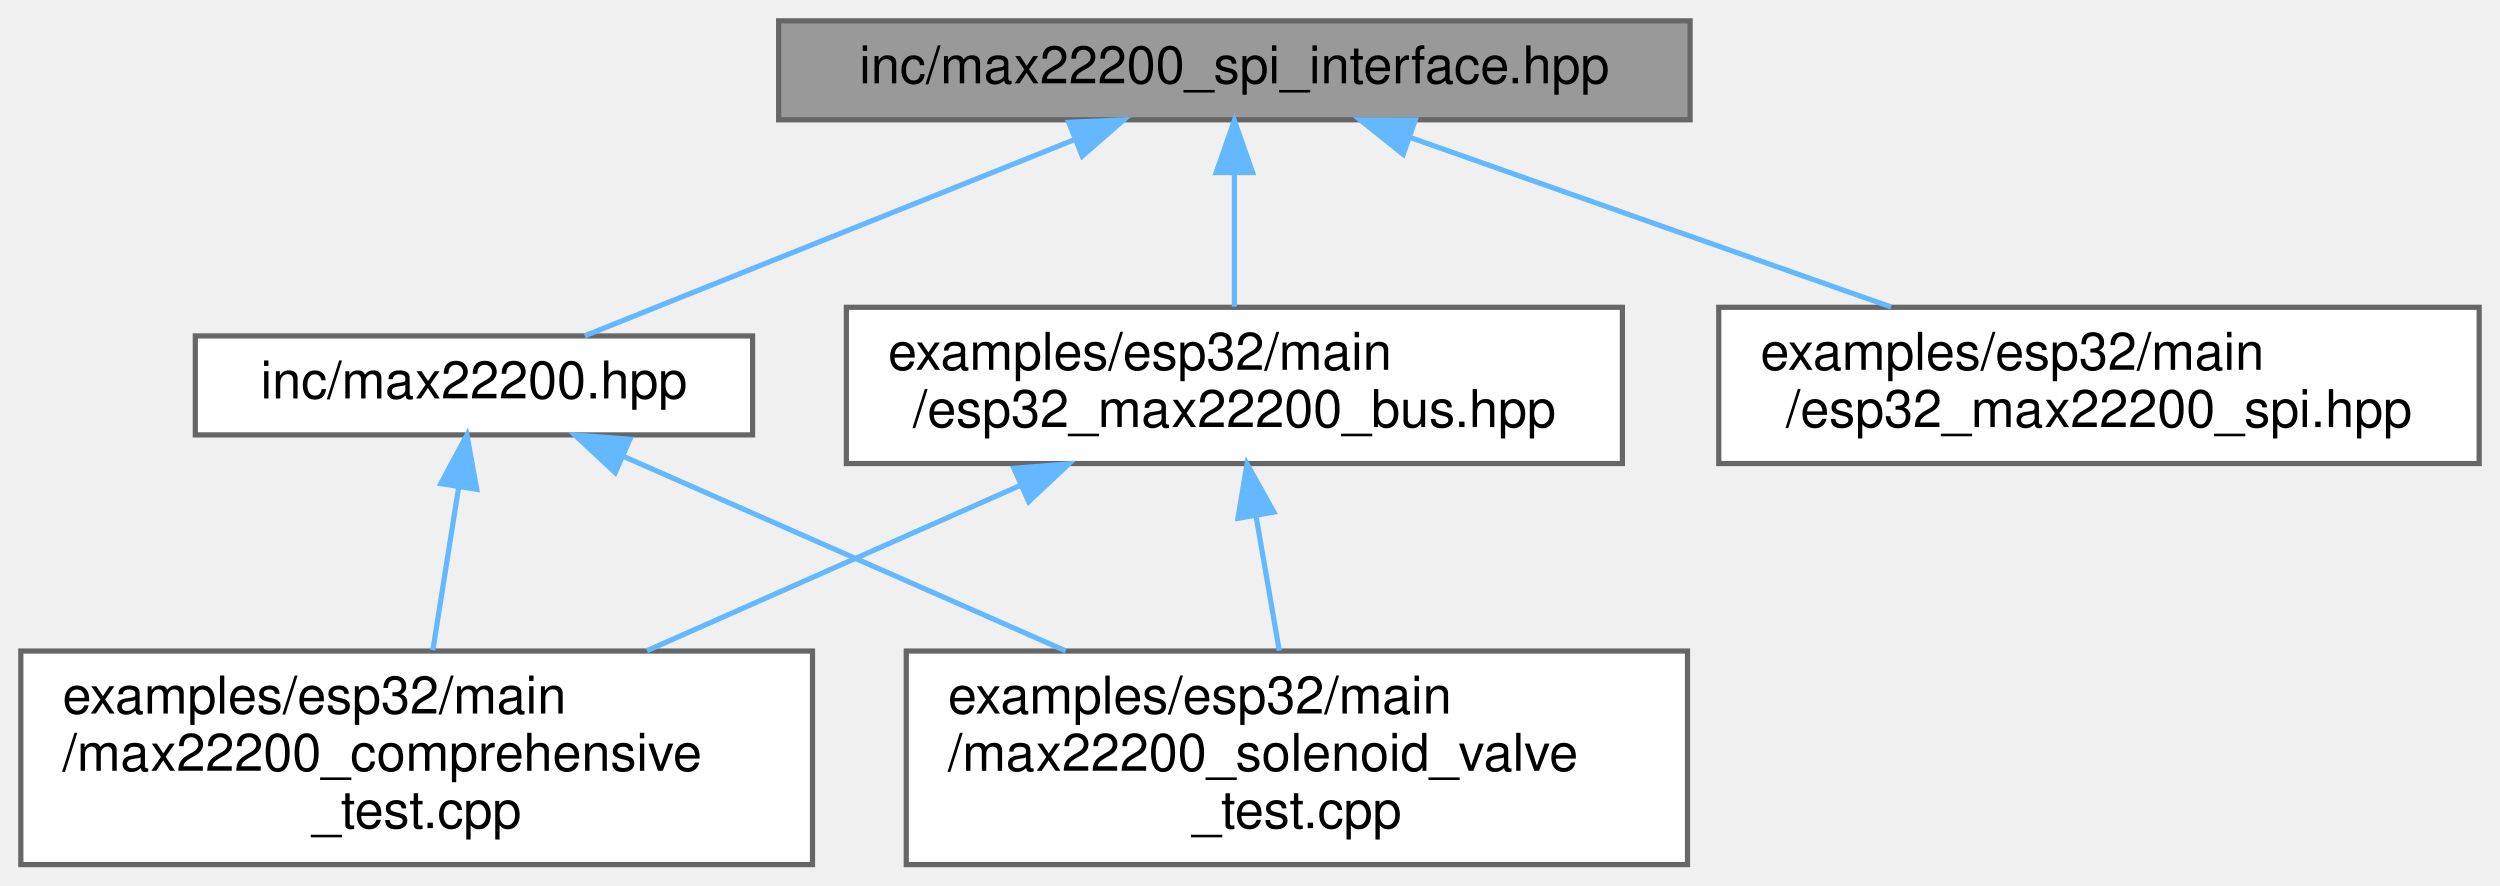
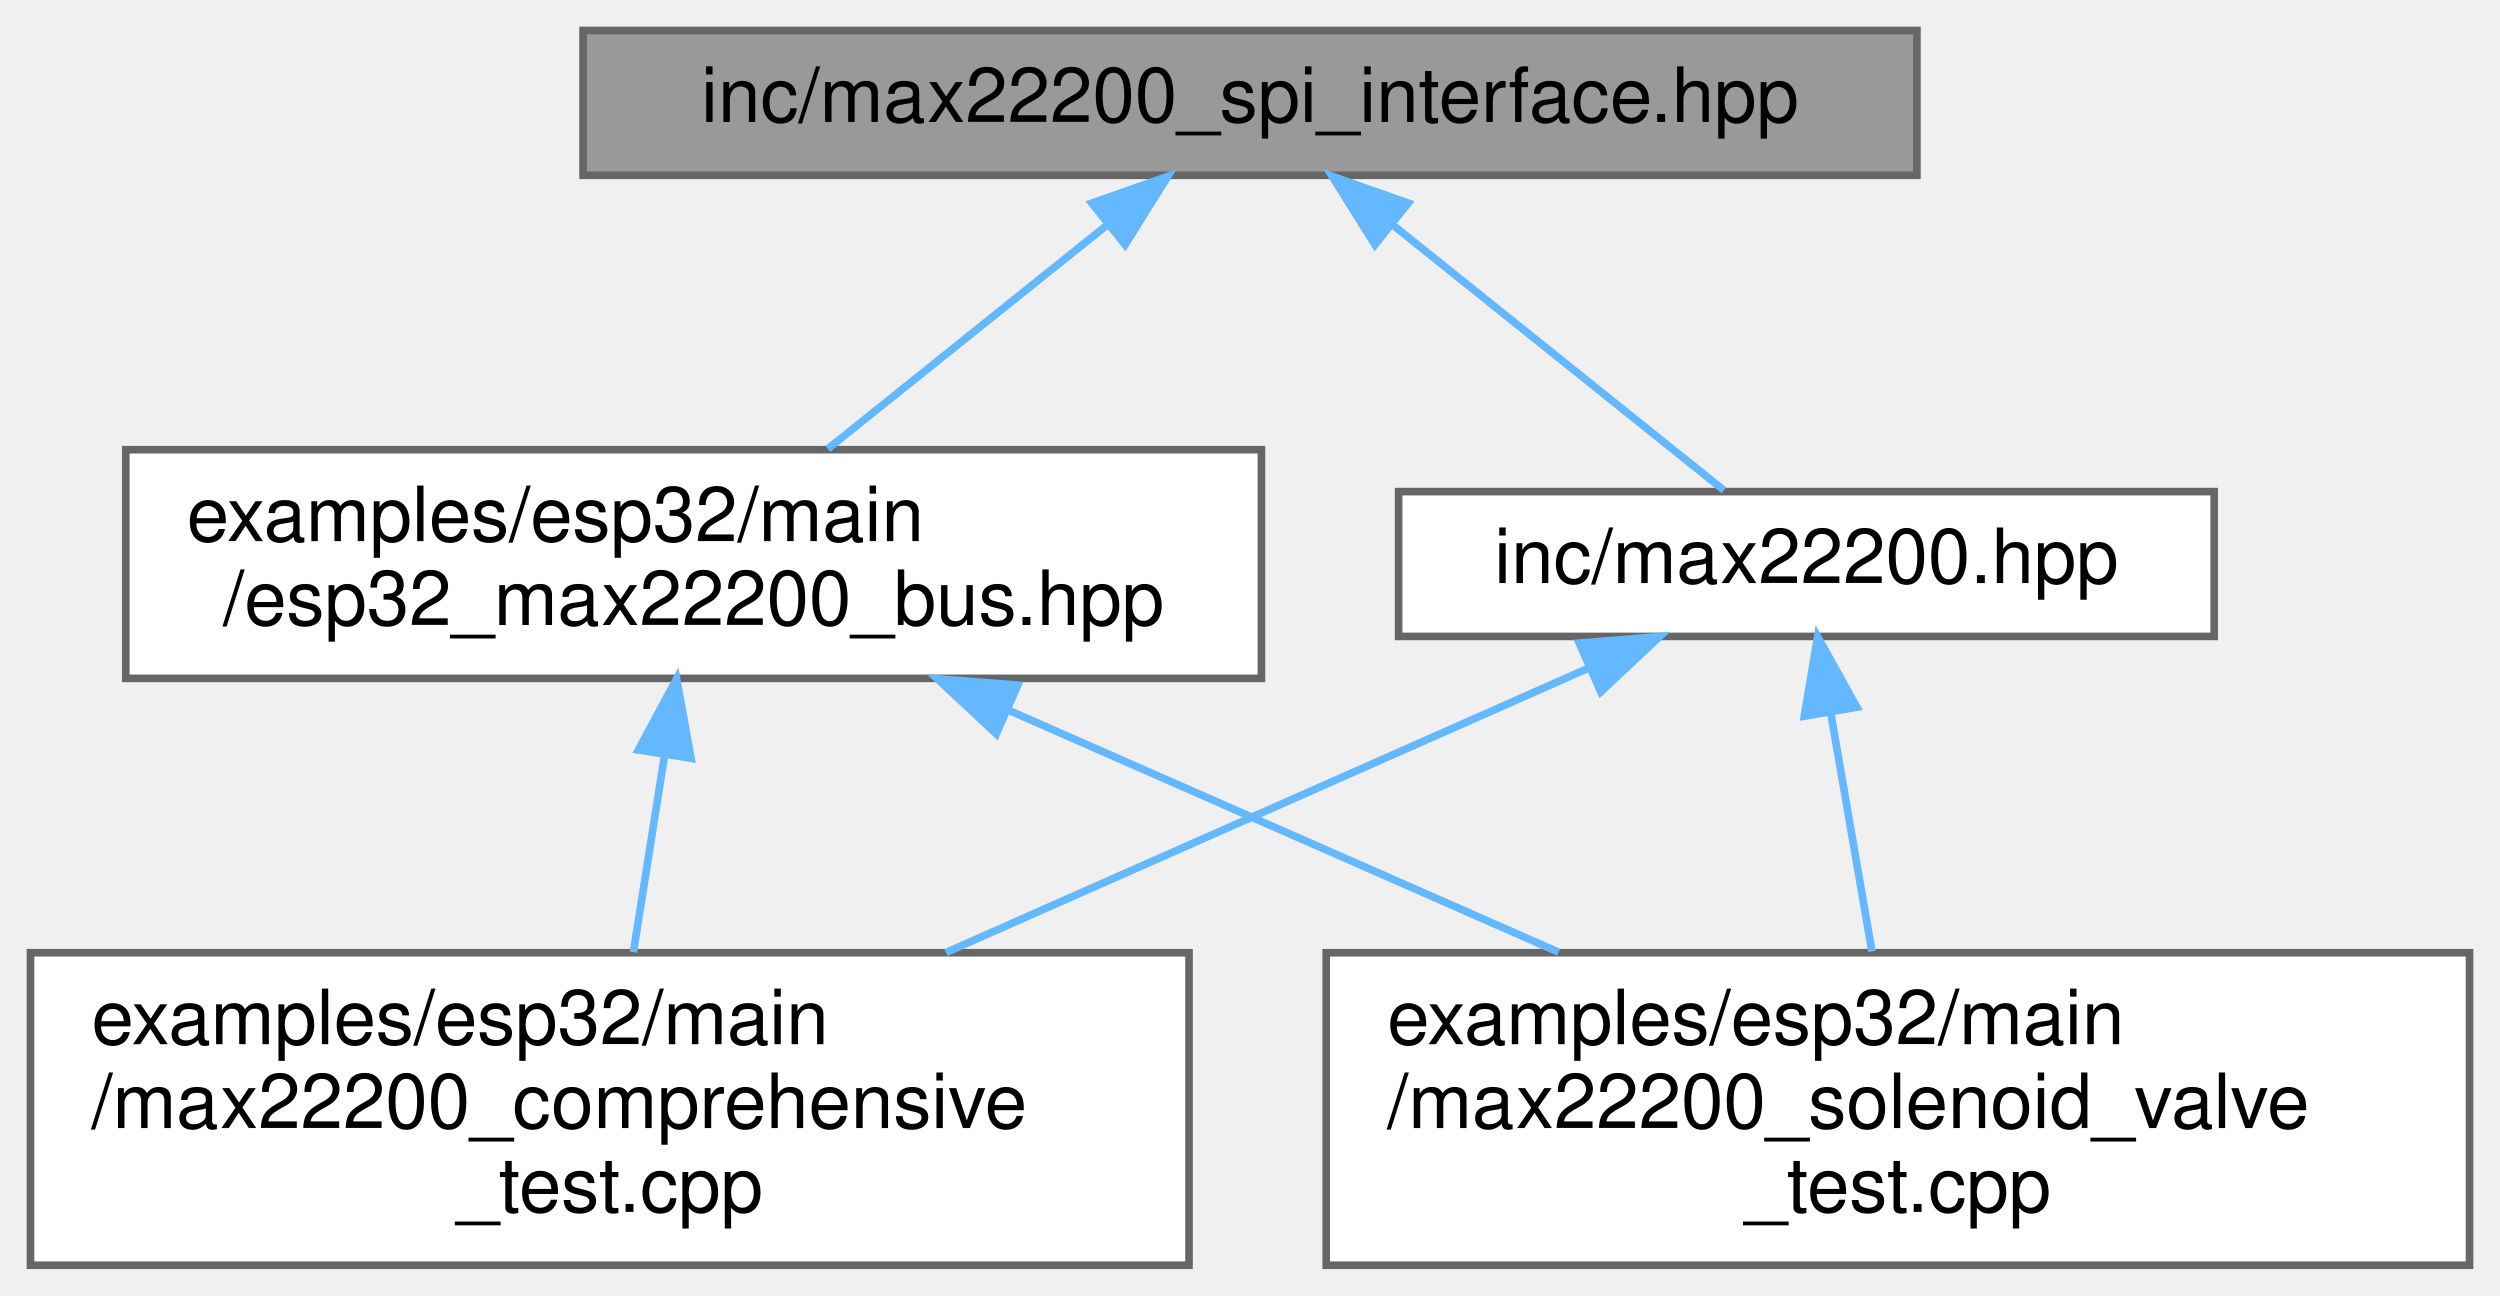
- <svg xmlns="http://www.w3.org/2000/svg" xmlns:xlink="http://www.w3.org/1999/xlink" width="480pt" height="170pt" viewBox="0.00 0.00 480.00 170.00">
+ <svg xmlns="http://www.w3.org/2000/svg" xmlns:xlink="http://www.w3.org/1999/xlink" width="328pt" height="170pt" viewBox="0.00 0.00 328.00 170.00">
  <g id="graph0" class="graph" transform="scale(1 1) rotate(0) translate(4 166)">
    <g id="Node000001" class="node">
      <g id="a_Node000001">
        <a xlink:title="CRTP-based template interface for SPI communication.">
-           <polygon fill="#999999" stroke="#666666" points="320.5,-162 145.5,-162 145.5,-143 320.5,-143 320.5,-162" />
-           <text text-anchor="middle" x="233" y="-150" font-family="Helvetica,sans-Serif" font-size="10.00">inc/max22200_spi_interface.hpp</text>
+           <polygon fill="#999999" stroke="#666666" points="247.5,-162 72.5,-162 72.5,-143 247.5,-143 247.5,-162" />
+           <text text-anchor="middle" x="160" y="-150" font-family="Helvetica,sans-Serif" font-size="10.00">inc/max22200_spi_interface.hpp</text>
        </a>
      </g>
    </g>
    <g id="Node000002" class="node">
      <g id="a_Node000002">
        <a xlink:href="esp32__max22200__bus_8hpp.html" target="_top" xlink:title="ESP32 SPI transport implementation for MAX22200 driver (header-only)">
-           <polygon fill="white" stroke="#666666" points="307.5,-107 158.5,-107 158.5,-77 307.5,-77 307.5,-107" />
-           <text text-anchor="start" x="166.5" y="-95" font-family="Helvetica,sans-Serif" font-size="10.00">examples/esp32/main</text>
-           <text text-anchor="middle" x="233" y="-84" font-family="Helvetica,sans-Serif" font-size="10.00">/esp32_max22200_bus.hpp</text>
+           <polygon fill="white" stroke="#666666" points="161.5,-107 12.5,-107 12.5,-77 161.5,-77 161.5,-107" />
+           <text text-anchor="start" x="20.5" y="-95" font-family="Helvetica,sans-Serif" font-size="10.00">examples/esp32/main</text>
+           <text text-anchor="middle" x="87" y="-84" font-family="Helvetica,sans-Serif" font-size="10.00">/esp32_max22200_bus.hpp</text>
        </a>
      </g>
    </g>
    <g id="edge1_Node000001_Node000002" class="edge">
      <g id="a_edge1_Node000001_Node000002">
        <a xlink:title=" ">
-           <path fill="none" stroke="#63b8ff" d="M233,-132.65C233,-124.36 233,-114.78 233,-107.11" />
-           <polygon fill="#63b8ff" stroke="#63b8ff" points="229.5,-132.87 233,-142.87 236.5,-132.87 229.5,-132.87" />
+           <path fill="none" stroke="#63b8ff" d="M141.28,-136.5C129.99,-127.45 115.7,-116 104.61,-107.11" />
+           <polygon fill="#63b8ff" stroke="#63b8ff" points="139.24,-139.35 149.23,-142.87 143.61,-133.88 139.24,-139.35" />
        </a>
      </g>
    </g>
    <g id="Node000005" class="node">
      <g id="a_Node000005">
-         <a xlink:href="esp32__max22200__spi_8hpp.html" target="_top" xlink:title="ESP32 SPI transport implementation for MAX22200 driver (header-only)">
-           <polygon fill="white" stroke="#666666" points="472,-107 326,-107 326,-77 472,-77 472,-107" />
-           <text text-anchor="start" x="334" y="-95" font-family="Helvetica,sans-Serif" font-size="10.00">examples/esp32/main</text>
-           <text text-anchor="middle" x="399" y="-84" font-family="Helvetica,sans-Serif" font-size="10.00">/esp32_max22200_spi.hpp</text>
+         <a xlink:href="max22200_8hpp.html" target="_top" xlink:title="Main driver class for MAX22200 octal solenoid and motor driver.">
+           <polygon fill="white" stroke="#666666" points="286.5,-101.5 179.5,-101.5 179.5,-82.5 286.5,-82.5 286.5,-101.5" />
+           <text text-anchor="middle" x="233" y="-89.5" font-family="Helvetica,sans-Serif" font-size="10.00">inc/max22200.hpp</text>
        </a>
      </g>
    </g>
    <g id="edge4_Node000001_Node000005" class="edge">
      <g id="a_edge4_Node000001_Node000005">
        <a xlink:title=" ">
-           <path fill="none" stroke="#63b8ff" d="M266.82,-139.58C293.54,-130.16 330.9,-117 359.09,-107.06" />
-           <polygon fill="#63b8ff" stroke="#63b8ff" points="265.41,-136.37 257.14,-142.99 267.73,-142.97 265.41,-136.37" />
-         </a>
-       </g>
-     </g>
-     <g id="Node000006" class="node">
-       <g id="a_Node000006">
-         <a xlink:href="max22200_8hpp.html" target="_top" xlink:title="Main driver class for MAX22200 octal solenoid and motor driver.">
-           <polygon fill="white" stroke="#666666" points="140.5,-101.5 33.5,-101.5 33.5,-82.5 140.5,-82.5 140.5,-101.5" />
-           <text text-anchor="middle" x="87" y="-89.5" font-family="Helvetica,sans-Serif" font-size="10.00">inc/max22200.hpp</text>
-         </a>
-       </g>
-     </g>
-     <g id="edge5_Node000001_Node000006" class="edge">
-       <g id="a_edge5_Node000001_Node000006">
-         <a xlink:title=" ">
-           <path fill="none" stroke="#63b8ff" d="M202.38,-139.23C174.16,-127.92 133.03,-111.44 108.26,-101.52" />
-           <polygon fill="#63b8ff" stroke="#63b8ff" points="201.19,-142.52 211.77,-142.99 203.79,-136.03 201.19,-142.52" />
+           <path fill="none" stroke="#63b8ff" d="M178.67,-136.54C192.46,-125.49 210.74,-110.84 222.18,-101.67" />
+           <polygon fill="#63b8ff" stroke="#63b8ff" points="176.39,-133.88 170.77,-142.87 180.76,-139.35 176.39,-133.88" />
        </a>
      </g>
    </g>
    <g id="Node000003" class="node">
      <g id="a_Node000003">
        <a xlink:href="max22200__comprehensive__test_8cpp.html" target="_top" xlink:title="Comprehensive test suite for MAX22200 driver on ESP32.">
          <polygon fill="white" stroke="#666666" points="152,-41 0,-41 0,0 152,0 152,-41" />
          <text text-anchor="start" x="8" y="-29" font-family="Helvetica,sans-Serif" font-size="10.00">examples/esp32/main</text>
          <text text-anchor="start" x="8" y="-18" font-family="Helvetica,sans-Serif" font-size="10.00">/max22200_comprehensive</text>
          <text text-anchor="middle" x="76" y="-7" font-family="Helvetica,sans-Serif" font-size="10.00">_test.cpp</text>
        </a>
      </g>
    </g>
    <g id="edge2_Node000002_Node000003" class="edge">
      <g id="a_edge2_Node000002_Node000003">
        <a xlink:title=" ">
-           <path fill="none" stroke="#63b8ff" d="M191.82,-72.77C169.8,-63.02 142.68,-51.02 120.22,-41.07" />
-           <polygon fill="#63b8ff" stroke="#63b8ff" points="190.67,-76.09 201.23,-76.94 193.5,-69.69 190.67,-76.09" />
+           <path fill="none" stroke="#63b8ff" d="M83.19,-66.91C81.85,-58.47 80.37,-49.1 79.1,-41.07" />
+           <polygon fill="#63b8ff" stroke="#63b8ff" points="79.75,-67.61 84.77,-76.94 86.67,-66.51 79.75,-67.61" />
        </a>
      </g>
    </g>
    <g id="Node000004" class="node">
      <g id="a_Node000004">
        <a xlink:href="max22200__solenoid__valve__test_8cpp.html" target="_top" xlink:title="Dedicated solenoid/valve test for MAX22200 driver on ESP32.">
          <polygon fill="white" stroke="#666666" points="320,-41 170,-41 170,0 320,0 320,-41" />
          <text text-anchor="start" x="178" y="-29" font-family="Helvetica,sans-Serif" font-size="10.00">examples/esp32/main</text>
          <text text-anchor="start" x="178" y="-18" font-family="Helvetica,sans-Serif" font-size="10.00">/max22200_solenoid_valve</text>
          <text text-anchor="middle" x="245" y="-7" font-family="Helvetica,sans-Serif" font-size="10.00">_test.cpp</text>
        </a>
      </g>
    </g>
    <g id="edge3_Node000002_Node000004" class="edge">
      <g id="a_edge3_Node000002_Node000004">
        <a xlink:title=" ">
-           <path fill="none" stroke="#63b8ff" d="M237.16,-66.91C238.62,-58.47 240.23,-49.1 241.62,-41.07" />
-           <polygon fill="#63b8ff" stroke="#63b8ff" points="233.68,-66.49 235.43,-76.94 240.58,-67.68 233.68,-66.49" />
+           <path fill="none" stroke="#63b8ff" d="M128.14,-72.9C150.35,-63.13 177.79,-51.06 200.5,-41.07" />
+           <polygon fill="#63b8ff" stroke="#63b8ff" points="126.72,-69.71 118.97,-76.94 129.54,-76.11 126.72,-69.71" />
        </a>
      </g>
    </g>
-     <g id="edge6_Node000006_Node000003" class="edge">
-       <g id="a_edge6_Node000006_Node000003">
+     <g id="edge5_Node000005_Node000003" class="edge">
+       <g id="a_edge5_Node000005_Node000003">
        <a xlink:title=" ">
-           <path fill="none" stroke="#63b8ff" d="M84.05,-72.38C82.53,-62.74 80.66,-50.96 79.11,-41.17" />
-           <polygon fill="#63b8ff" stroke="#63b8ff" points="80.63,-73.15 85.65,-82.48 87.54,-72.05 80.63,-73.15" />
+           <path fill="none" stroke="#63b8ff" d="M204.34,-78.31C180.8,-67.89 147.08,-52.97 120.11,-41.03" />
+           <polygon fill="#63b8ff" stroke="#63b8ff" points="203.19,-81.63 213.75,-82.48 206.02,-75.23 203.19,-81.63" />
        </a>
      </g>
    </g>
-     <g id="edge7_Node000006_Node000004" class="edge">
-       <g id="a_edge7_Node000006_Node000004">
+     <g id="edge6_Node000005_Node000004" class="edge">
+       <g id="a_edge6_Node000005_Node000004">
        <a xlink:title=" ">
-           <path fill="none" stroke="#63b8ff" d="M115.53,-78.45C139.23,-68.03 173.34,-53.02 200.61,-41.03" />
-           <polygon fill="#63b8ff" stroke="#63b8ff" points="114.12,-75.25 106.37,-82.48 116.94,-81.66 114.12,-75.25" />
+           <path fill="none" stroke="#63b8ff" d="M236.21,-72.38C237.88,-62.74 239.91,-50.96 241.6,-41.17" />
+           <polygon fill="#63b8ff" stroke="#63b8ff" points="232.72,-72.03 234.47,-82.48 239.62,-73.22 232.72,-72.03" />
        </a>
      </g>
    </g>
  </g>
</svg>
